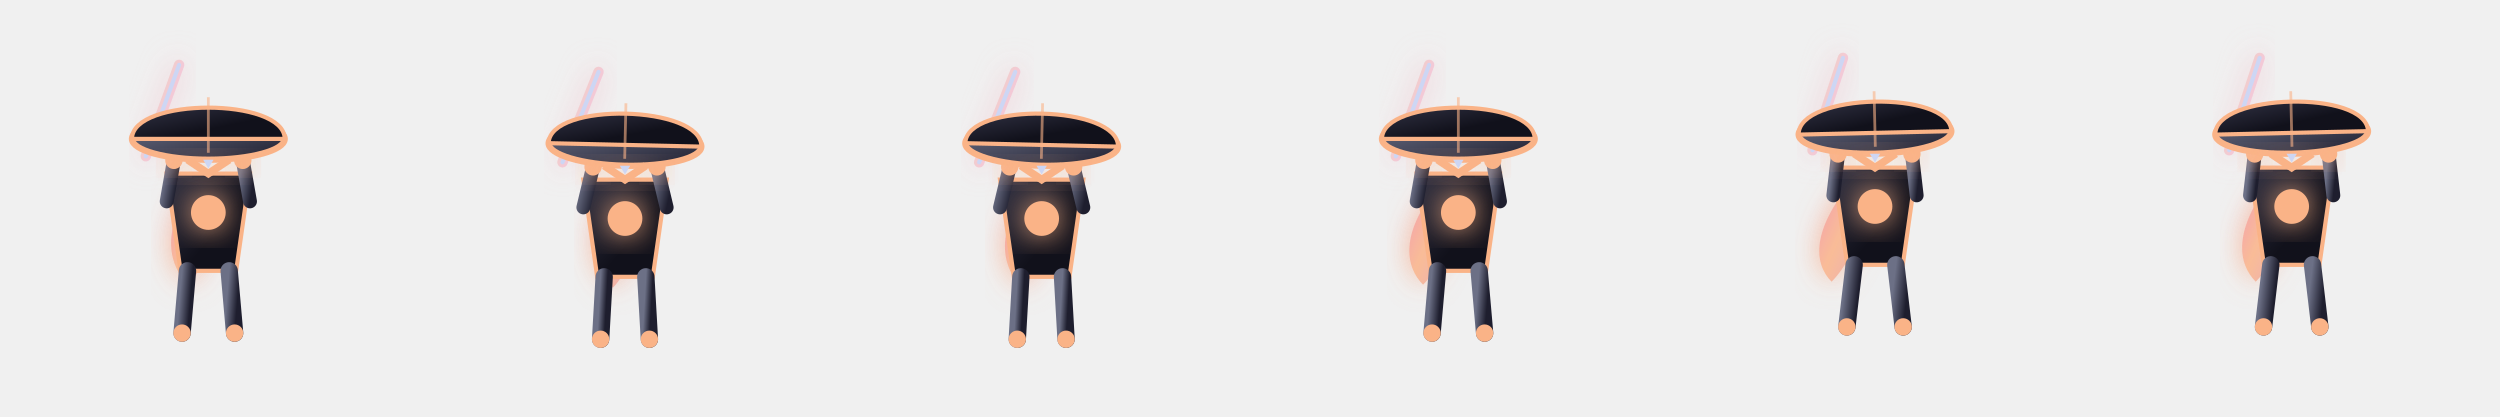
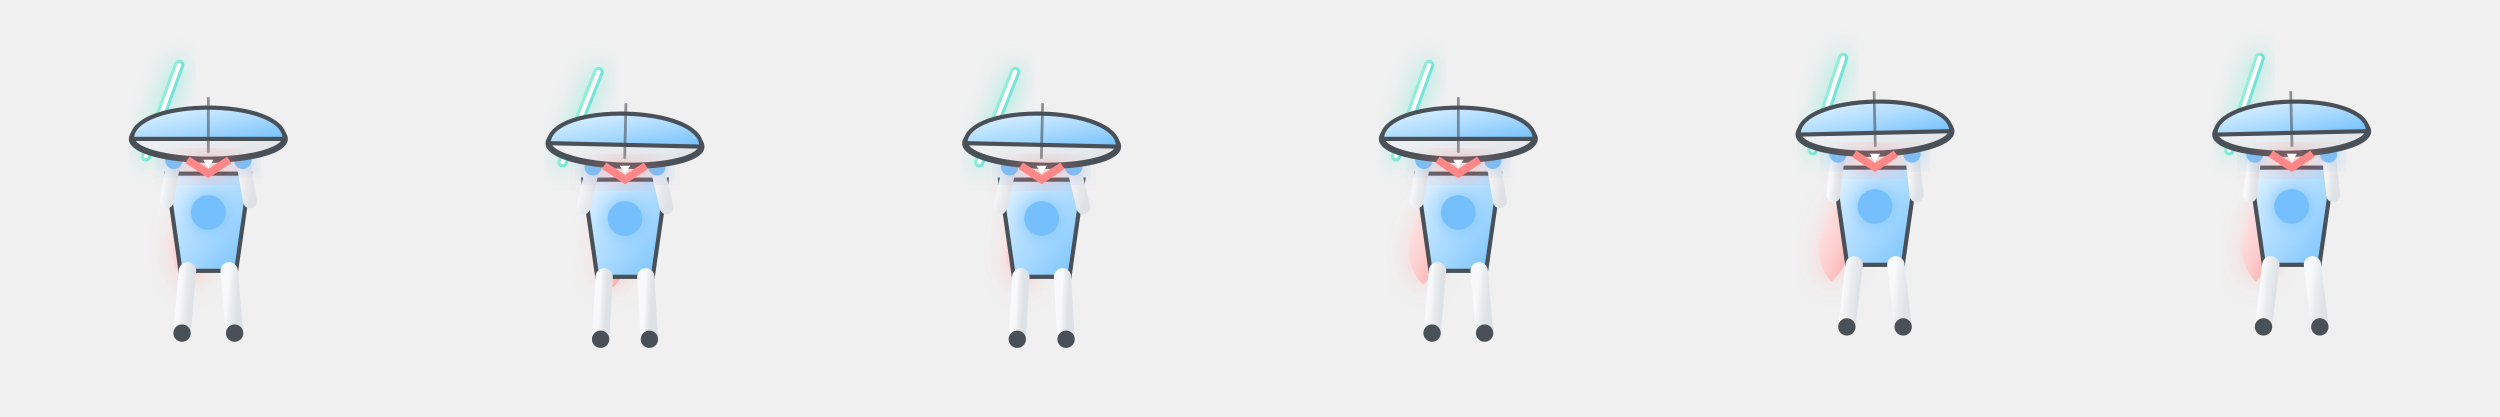
<svg xmlns="http://www.w3.org/2000/svg" viewBox="0 0 720 120" width="720" height="120">
  <defs>
    <filter id="goldGlow" x="-50%" y="-50%" width="200%" height="200%">
-       <feGaussianBlur stdDeviation="4.5" result="blur" />
+       <feGaussianBlur stdDeviation="3" result="blur" />
      <feMerge>
        <feMergeNode in="blur" />
        <feMergeNode in="SourceGraphic" />
      </feMerge>
    </filter>
    <filter id="heavyGoldGlow" x="-80%" y="-80%" width="260%" height="260%">
-       <feGaussianBlur stdDeviation="7" result="blur1" />
-       <feGaussianBlur stdDeviation="2.5" result="blur2" />
+       <feGaussianBlur stdDeviation="5" result="blur1" />
+       <feGaussianBlur stdDeviation="1.5" result="blur2" />
      <feMerge>
        <feMergeNode in="blur1" />
        <feMergeNode in="blur2" />
        <feMergeNode in="SourceGraphic" />
      </feMerge>
    </filter>
    <filter id="sakuraGlow" x="-50%" y="-50%" width="200%" height="200%">
-       <feGaussianBlur stdDeviation="4" result="blur" />
+       <feGaussianBlur stdDeviation="3.5" result="blur" />
      <feMerge>
        <feMergeNode in="blur" />
        <feMergeNode in="SourceGraphic" />
      </feMerge>
    </filter>
    <filter id="inkMisty" x="-30%" y="-30%" width="160%" height="160%">
-       <feGaussianBlur stdDeviation="1.8" />
+       <feGaussianBlur stdDeviation="1.5" />
    </filter>
    <filter id="redGlow" x="-40%" y="-40%" width="180%" height="180%">
-       <feGaussianBlur stdDeviation="3.5" result="blur" />
+       <feGaussianBlur stdDeviation="3" result="blur" />
      <feMerge>
        <feMergeNode in="blur" />
        <feMergeNode in="SourceGraphic" />
      </feMerge>
    </filter>
    <linearGradient id="inkWashGrad" x1="0%" y1="0%" x2="100%" y2="100%">
-       <stop offset="0%" stop-color="#313244" />
-       <stop offset="60%" stop-color="#11111b" />
-       <stop offset="100%" stop-color="#11111b" />
+       <stop offset="0%" stop-color="#e7f5ff" />
+       <stop offset="60%" stop-color="#a5d8ff" />
+       <stop offset="100%" stop-color="#74c0fc" />
    </linearGradient>
    <linearGradient id="inkWashLight" x1="0%" y1="0%" x2="100%" y2="100%">
-       <stop offset="0%" stop-color="#6c7086" />
-       <stop offset="50%" stop-color="#45475a" />
-       <stop offset="100%" stop-color="#1e1e2e" />
+       <stop offset="0%" stop-color="#f8f9fa" />
+       <stop offset="50%" stop-color="#e9ecef" />
+       <stop offset="100%" stop-color="#dee2e6" />
    </linearGradient>
    <linearGradient id="spiritGold" x1="0%" y1="0%" x2="100%" y2="0%">
-       <stop offset="0%" stop-color="#cdd6f4" />
-       <stop offset="35%" stop-color="#f9e2af" />
-       <stop offset="75%" stop-color="#fab387" />
-       <stop offset="100%" stop-color="#fab387" />
+       <stop offset="0%" stop-color="#fff9db" />
+       <stop offset="35%" stop-color="#ffe066" />
+       <stop offset="75%" stop-color="#ffd43b" />
+       <stop offset="100%" stop-color="#fab005" />
    </linearGradient>
    <linearGradient id="sacredMaple" x1="0%" y1="0%" x2="100%" y2="100%">
-       <stop offset="0%" stop-color="#f38ba8" />
-       <stop offset="50%" stop-color="#fab387" />
-       <stop offset="100%" stop-color="#eba0ac" />
+       <stop offset="0%" stop-color="#fff5f5" />
+       <stop offset="50%" stop-color="#ffc9c9" />
+       <stop offset="100%" stop-color="#ff8787" />
    </linearGradient>
    <linearGradient id="sakuraBlade" x1="0%" y1="0%" x2="100%" y2="100%">
-       <stop offset="0%" stop-color="#cdd6f4" />
-       <stop offset="40%" stop-color="#f2cdcd" />
-       <stop offset="85%" stop-color="#f5c2e7" />
-       <stop offset="100%" stop-color="#cba6f7" />
+       <stop offset="0%" stop-color="#e3fafc" />
+       <stop offset="40%" stop-color="#96f2d7" />
+       <stop offset="85%" stop-color="#3bc9db" />
+       <stop offset="100%" stop-color="#15aabf" />
    </linearGradient>
    <linearGradient id="crimsonGaze" x1="0%" y1="0%" x2="100%" y2="100%">
-       <stop offset="0%" stop-color="#f38ba8" />
-       <stop offset="60%" stop-color="#eba0ac" />
-       <stop offset="100%" stop-color="#1e1e2e" />
+       <stop offset="0%" stop-color="#ff8787" />
+       <stop offset="60%" stop-color="#ff6b6b" />
+       <stop offset="100%" stop-color="#495057" />
    </linearGradient>
  </defs>
  <g transform="translate(0, 0)">
    <clipPath id="frame0">
      <rect x="0" y="0" width="120" height="120" />
    </clipPath>
    <g clip-path="url(#frame0)">
      <path d="M 56.431 52 C 45.438 67 49.157 77 54.157 82 C 62.157 74 62.431 56 56.431 52" fill="url(#sacredMaple)" opacity="0.85" filter="url(#sakuraGlow)" />
      <g transform="rotate(0 60 50)">
-         <path d="M 48 50 L 72 50 L 68 78 L 52 78 Z" fill="url(#inkWashGrad)" stroke="#fab387" stroke-width="1.2" />
-         <circle cx="60" cy="61.2" r="5" fill="#fab387" filter="url(#goldGlow)" />
+         <path d="M 48 50 L 72 50 L 68 78 L 52 78 Z" fill="url(#inkWashGrad)" stroke="#495057" stroke-width="1.2" />
+         <circle cx="60" cy="61.2" r="5" fill="#74c0fc" filter="url(#goldGlow)" />
      </g>
      <line x1="54" y1="78" x2="52.431" y2="95.932" stroke="url(#inkWashLight)" stroke-width="5" stroke-linecap="round" />
      <line x1="66" y1="78" x2="67.569" y2="95.932" stroke="url(#inkWashLight)" stroke-width="5" stroke-linecap="round" />
-       <circle cx="52.431" cy="95.932" r="2.5" fill="#fab387" />
-       <circle cx="67.569" cy="95.932" r="2.5" fill="#fab387" />
+       <circle cx="52.431" cy="95.932" r="2.5" fill="#495057" />
+       <circle cx="67.569" cy="95.932" r="2.5" fill="#495057" />
      <line x1="48" y1="58" x2="50.084" y2="46.182" stroke="url(#inkWashLight)" stroke-width="4" stroke-linecap="round" />
-       <circle cx="50.084" cy="46.182" r="2.5" fill="#fab387" filter="url(#goldGlow)" />
+       <circle cx="50.084" cy="46.182" r="2.5" fill="#74c0fc" filter="url(#goldGlow)" />
      <line x1="72" y1="58" x2="69.916" y2="46.182" stroke="url(#inkWashLight)" stroke-width="4" stroke-linecap="round" />
-       <circle cx="69.916" cy="46.182" r="2.5" fill="#fab387" filter="url(#goldGlow)" />
+       <circle cx="69.916" cy="46.182" r="2.5" fill="#74c0fc" filter="url(#goldGlow)" />
      <line x1="42" y1="45" x2="51.577" y2="18.689" stroke="url(#sakuraBlade)" stroke-width="3" stroke-linecap="round" filter="url(#sakuraGlow)" />
-       <line x1="42" y1="45" x2="51.577" y2="18.689" stroke="#cdd6f4" stroke-width="1.2" stroke-linecap="round" />
+       <line x1="42" y1="45" x2="51.577" y2="18.689" stroke="#ffffff" stroke-width="1.2" stroke-linecap="round" />
      <g transform="rotate(0 60 40)">
-         <ellipse cx="60" cy="40" rx="22" ry="6" fill="url(#inkWashLight)" stroke="#fab387" stroke-width="1.8" />
-         <path d="M 38 40 C 38 28 82 28 82 40 Z" fill="url(#inkWashGrad)" stroke="#fab387" stroke-width="1.2" />
-         <line x1="60" y1="28" x2="60" y2="44" stroke="#fab387" stroke-width="0.8" opacity="0.6" />
-       </g>
-       <path d="M 54 46 L 60 50 L 66 46" fill="none" stroke="#fab387" stroke-width="2.2" filter="url(#heavyGoldGlow)" />
-       <polygon points="58.5,46 60,48.5 61.5,46" fill="#cdd6f4" />
+         <ellipse cx="60" cy="40" rx="22" ry="6" fill="url(#inkWashLight)" stroke="#495057" stroke-width="1.8" />
+         <path d="M 38 40 C 38 28 82 28 82 40 Z" fill="url(#inkWashGrad)" stroke="#495057" stroke-width="1.2" />
+         <line x1="60" y1="28" x2="60" y2="44" stroke="#495057" stroke-width="0.8" opacity="0.6" />
+       </g>
+       <path d="M 54 46 L 60 50 L 66 46" fill="none" stroke="#ff8787" stroke-width="2.2" filter="url(#heavyGoldGlow)" />
+       <polygon points="58.5,46 60,48.5 61.5,46" fill="#ffffff" />
    </g>
  </g>
  <g transform="translate(120, 0)">
    <clipPath id="frame1">
      <rect x="0" y="0" width="120" height="120" />
    </clipPath>
    <g clip-path="url(#frame1)">
      <path d="M 56.9 53.732 C 46.999 67.866 51.499 77.866 56.499 82.866 C 64.499 74.866 62.9 57.732 56.9 53.732" fill="url(#sacredMaple)" opacity="0.85" filter="url(#sakuraGlow)" />
      <g transform="rotate(0 60 51.73205)">
-         <path d="M 48 51.732 L 72 51.732 L 68 79.732 L 52 79.732 Z" fill="url(#inkWashGrad)" stroke="#fab387" stroke-width="1.2" />
-         <circle cx="60" cy="62.932" r="5" fill="#fab387" filter="url(#goldGlow)" />
+         <path d="M 48 51.732 L 72 51.732 L 68 79.732 L 52 79.732 Z" fill="url(#inkWashGrad)" stroke="#495057" stroke-width="1.2" />
+         <circle cx="60" cy="62.932" r="5" fill="#74c0fc" filter="url(#goldGlow)" />
      </g>
      <line x1="54" y1="79.732" x2="52.974" y2="97.703" stroke="url(#inkWashLight)" stroke-width="5" stroke-linecap="round" />
      <line x1="66" y1="79.732" x2="67.026" y2="97.703" stroke="url(#inkWashLight)" stroke-width="5" stroke-linecap="round" />
-       <circle cx="52.974" cy="97.703" r="2.5" fill="#fab387" />
-       <circle cx="67.026" cy="97.703" r="2.5" fill="#fab387" />
+       <circle cx="52.974" cy="97.703" r="2.5" fill="#495057" />
+       <circle cx="67.026" cy="97.703" r="2.5" fill="#495057" />
      <line x1="48" y1="59.732" x2="50.794" y2="48.062" stroke="url(#inkWashLight)" stroke-width="4" stroke-linecap="round" />
-       <circle cx="50.794" cy="48.062" r="2.5" fill="#fab387" filter="url(#goldGlow)" />
+       <circle cx="50.794" cy="48.062" r="2.5" fill="#74c0fc" filter="url(#goldGlow)" />
      <line x1="72" y1="59.732" x2="69.206" y2="48.062" stroke="url(#inkWashLight)" stroke-width="4" stroke-linecap="round" />
-       <circle cx="69.206" cy="48.062" r="2.5" fill="#fab387" filter="url(#goldGlow)" />
+       <circle cx="69.206" cy="48.062" r="2.5" fill="#74c0fc" filter="url(#goldGlow)" />
      <line x1="42" y1="46.732" x2="52.367" y2="20.722" stroke="url(#sakuraBlade)" stroke-width="3" stroke-linecap="round" filter="url(#sakuraGlow)" />
-       <line x1="42" y1="46.732" x2="52.367" y2="20.722" stroke="#cdd6f4" stroke-width="1.2" stroke-linecap="round" />
+       <line x1="42" y1="46.732" x2="52.367" y2="20.722" stroke="#ffffff" stroke-width="1.2" stroke-linecap="round" />
      <g transform="rotate(1.299038 60 41.73205)">
-         <ellipse cx="60" cy="41.732" rx="22" ry="6" fill="url(#inkWashLight)" stroke="#fab387" stroke-width="1.8" />
-         <path d="M 38 41.732 C 38 29.732 82 29.732 82 41.732 Z" fill="url(#inkWashGrad)" stroke="#fab387" stroke-width="1.2" />
-         <line x1="60" y1="29.732" x2="60" y2="45.732" stroke="#fab387" stroke-width="0.8" opacity="0.6" />
-       </g>
-       <path d="M 54 47.732 L 60 51.732 L 66 47.732" fill="none" stroke="#fab387" stroke-width="2.2" filter="url(#heavyGoldGlow)" />
-       <polygon points="58.5,47.732 60,50.232 61.5,47.732" fill="#cdd6f4" />
+         <ellipse cx="60" cy="41.732" rx="22" ry="6" fill="url(#inkWashLight)" stroke="#495057" stroke-width="1.8" />
+         <path d="M 38 41.732 C 38 29.732 82 29.732 82 41.732 Z" fill="url(#inkWashGrad)" stroke="#495057" stroke-width="1.2" />
+         <line x1="60" y1="29.732" x2="60" y2="45.732" stroke="#495057" stroke-width="0.8" opacity="0.6" />
+       </g>
+       <path d="M 54 47.732 L 60 51.732 L 66 47.732" fill="none" stroke="#ff8787" stroke-width="2.2" filter="url(#heavyGoldGlow)" />
+       <polygon points="58.5,47.732 60,50.232 61.5,47.732" fill="#ffffff" />
    </g>
  </g>
  <g transform="translate(240, 0)">
    <clipPath id="frame2">
      <rect x="0" y="0" width="120" height="120" />
    </clipPath>
    <g clip-path="url(#frame2)">
      <path d="M 56.468 53.732 C 45.561 67.866 49.341 77.866 54.341 82.866 C 62.341 74.866 62.468 57.732 56.468 53.732" fill="url(#sacredMaple)" opacity="0.85" filter="url(#sakuraGlow)" />
      <g transform="rotate(0 60 51.73205)">
-         <path d="M 48 51.732 L 72 51.732 L 68 79.732 L 52 79.732 Z" fill="url(#inkWashGrad)" stroke="#fab387" stroke-width="1.2" />
-         <circle cx="60" cy="62.932" r="5" fill="#fab387" filter="url(#goldGlow)" />
+         <path d="M 48 51.732 L 72 51.732 L 68 79.732 L 52 79.732 Z" fill="url(#inkWashGrad)" stroke="#495057" stroke-width="1.2" />
+         <circle cx="60" cy="62.932" r="5" fill="#74c0fc" filter="url(#goldGlow)" />
      </g>
      <line x1="54" y1="79.732" x2="52.974" y2="97.703" stroke="url(#inkWashLight)" stroke-width="5" stroke-linecap="round" />
      <line x1="66" y1="79.732" x2="67.026" y2="97.703" stroke="url(#inkWashLight)" stroke-width="5" stroke-linecap="round" />
-       <circle cx="52.974" cy="97.703" r="2.5" fill="#fab387" />
-       <circle cx="67.026" cy="97.703" r="2.5" fill="#fab387" />
+       <circle cx="52.974" cy="97.703" r="2.5" fill="#495057" />
+       <circle cx="67.026" cy="97.703" r="2.5" fill="#495057" />
      <line x1="48" y1="59.732" x2="50.794" y2="48.062" stroke="url(#inkWashLight)" stroke-width="4" stroke-linecap="round" />
-       <circle cx="50.794" cy="48.062" r="2.5" fill="#fab387" filter="url(#goldGlow)" />
+       <circle cx="50.794" cy="48.062" r="2.5" fill="#74c0fc" filter="url(#goldGlow)" />
      <line x1="72" y1="59.732" x2="69.206" y2="48.062" stroke="url(#inkWashLight)" stroke-width="4" stroke-linecap="round" />
-       <circle cx="69.206" cy="48.062" r="2.5" fill="#fab387" filter="url(#goldGlow)" />
+       <circle cx="69.206" cy="48.062" r="2.5" fill="#74c0fc" filter="url(#goldGlow)" />
      <line x1="42" y1="46.732" x2="52.367" y2="20.722" stroke="url(#sakuraBlade)" stroke-width="3" stroke-linecap="round" filter="url(#sakuraGlow)" />
-       <line x1="42" y1="46.732" x2="52.367" y2="20.722" stroke="#cdd6f4" stroke-width="1.2" stroke-linecap="round" />
+       <line x1="42" y1="46.732" x2="52.367" y2="20.722" stroke="#ffffff" stroke-width="1.2" stroke-linecap="round" />
      <g transform="rotate(1.299038 60 41.73205)">
-         <ellipse cx="60" cy="41.732" rx="22" ry="6" fill="url(#inkWashLight)" stroke="#fab387" stroke-width="1.8" />
-         <path d="M 38 41.732 C 38 29.732 82 29.732 82 41.732 Z" fill="url(#inkWashGrad)" stroke="#fab387" stroke-width="1.2" />
-         <line x1="60" y1="29.732" x2="60" y2="45.732" stroke="#fab387" stroke-width="0.8" opacity="0.6" />
-       </g>
-       <path d="M 54 47.732 L 60 51.732 L 66 47.732" fill="none" stroke="#fab387" stroke-width="2.2" filter="url(#heavyGoldGlow)" />
-       <polygon points="58.5,47.732 60,50.232 61.5,47.732" fill="#cdd6f4" />
+         <ellipse cx="60" cy="41.732" rx="22" ry="6" fill="url(#inkWashLight)" stroke="#495057" stroke-width="1.8" />
+         <path d="M 38 41.732 C 38 29.732 82 29.732 82 41.732 Z" fill="url(#inkWashGrad)" stroke="#495057" stroke-width="1.2" />
+         <line x1="60" y1="29.732" x2="60" y2="45.732" stroke="#495057" stroke-width="0.8" opacity="0.6" />
+       </g>
+       <path d="M 54 47.732 L 60 51.732 L 66 47.732" fill="none" stroke="#ff8787" stroke-width="2.2" filter="url(#heavyGoldGlow)" />
+       <polygon points="58.5,47.732 60,50.232 61.5,47.732" fill="#ffffff" />
    </g>
  </g>
  <g transform="translate(360, 0)">
    <clipPath id="frame3">
      <rect x="0" y="0" width="120" height="120" />
    </clipPath>
    <g clip-path="url(#frame3)">
      <path d="M 55.569 52 C 42.562 67 44.843 77 49.843 82 C 57.843 74 61.569 56 55.569 52" fill="url(#sacredMaple)" opacity="0.85" filter="url(#sakuraGlow)" />
      <g transform="rotate(0 60 50)">
-         <path d="M 48 50 L 72 50 L 68 78 L 52 78 Z" fill="url(#inkWashGrad)" stroke="#fab387" stroke-width="1.2" />
-         <circle cx="60" cy="61.2" r="5" fill="#fab387" filter="url(#goldGlow)" />
+         <path d="M 48 50 L 72 50 L 68 78 L 52 78 Z" fill="url(#inkWashGrad)" stroke="#495057" stroke-width="1.2" />
+         <circle cx="60" cy="61.2" r="5" fill="#74c0fc" filter="url(#goldGlow)" />
      </g>
      <line x1="54" y1="78" x2="52.431" y2="95.932" stroke="url(#inkWashLight)" stroke-width="5" stroke-linecap="round" />
      <line x1="66" y1="78" x2="67.569" y2="95.932" stroke="url(#inkWashLight)" stroke-width="5" stroke-linecap="round" />
-       <circle cx="52.431" cy="95.932" r="2.5" fill="#fab387" />
-       <circle cx="67.569" cy="95.932" r="2.5" fill="#fab387" />
+       <circle cx="52.431" cy="95.932" r="2.5" fill="#495057" />
+       <circle cx="67.569" cy="95.932" r="2.5" fill="#495057" />
      <line x1="48" y1="58" x2="50.084" y2="46.182" stroke="url(#inkWashLight)" stroke-width="4" stroke-linecap="round" />
-       <circle cx="50.084" cy="46.182" r="2.5" fill="#fab387" filter="url(#goldGlow)" />
+       <circle cx="50.084" cy="46.182" r="2.5" fill="#74c0fc" filter="url(#goldGlow)" />
      <line x1="72" y1="58" x2="69.916" y2="46.182" stroke="url(#inkWashLight)" stroke-width="4" stroke-linecap="round" />
-       <circle cx="69.916" cy="46.182" r="2.5" fill="#fab387" filter="url(#goldGlow)" />
+       <circle cx="69.916" cy="46.182" r="2.5" fill="#74c0fc" filter="url(#goldGlow)" />
      <line x1="42" y1="45" x2="51.577" y2="18.689" stroke="url(#sakuraBlade)" stroke-width="3" stroke-linecap="round" filter="url(#sakuraGlow)" />
-       <line x1="42" y1="45" x2="51.577" y2="18.689" stroke="#cdd6f4" stroke-width="1.2" stroke-linecap="round" />
+       <line x1="42" y1="45" x2="51.577" y2="18.689" stroke="#ffffff" stroke-width="1.2" stroke-linecap="round" />
      <g transform="rotate(1.8369701987210297e-16 60 40)">
-         <ellipse cx="60" cy="40" rx="22" ry="6" fill="url(#inkWashLight)" stroke="#fab387" stroke-width="1.8" />
-         <path d="M 38 40 C 38 28 82 28 82 40 Z" fill="url(#inkWashGrad)" stroke="#fab387" stroke-width="1.2" />
-         <line x1="60" y1="28" x2="60" y2="44" stroke="#fab387" stroke-width="0.8" opacity="0.6" />
-       </g>
-       <path d="M 54 46 L 60 50 L 66 46" fill="none" stroke="#fab387" stroke-width="2.2" filter="url(#heavyGoldGlow)" />
-       <polygon points="58.5,46 60,48.5 61.5,46" fill="#cdd6f4" />
+         <ellipse cx="60" cy="40" rx="22" ry="6" fill="url(#inkWashLight)" stroke="#495057" stroke-width="1.8" />
+         <path d="M 38 40 C 38 28 82 28 82 40 Z" fill="url(#inkWashGrad)" stroke="#495057" stroke-width="1.2" />
+         <line x1="60" y1="28" x2="60" y2="44" stroke="#495057" stroke-width="0.8" opacity="0.6" />
+       </g>
+       <path d="M 54 46 L 60 50 L 66 46" fill="none" stroke="#ff8787" stroke-width="2.2" filter="url(#heavyGoldGlow)" />
+       <polygon points="58.5,46 60,48.5 61.5,46" fill="#ffffff" />
    </g>
  </g>
  <g transform="translate(480, 0)">
    <clipPath id="frame4">
      <rect x="0" y="0" width="120" height="120" />
    </clipPath>
    <g clip-path="url(#frame4)">
      <path d="M 55.1 50.268 C 41.001 66.134 42.501 76.134 47.501 81.134 C 55.501 73.134 61.1 54.268 55.1 50.268" fill="url(#sacredMaple)" opacity="0.85" filter="url(#sakuraGlow)" />
      <g transform="rotate(0 60 48.26795)">
-         <path d="M 48 48.268 L 72 48.268 L 68 76.268 L 52 76.268 Z" fill="url(#inkWashGrad)" stroke="#fab387" stroke-width="1.2" />
-         <circle cx="60" cy="59.468" r="5" fill="#fab387" filter="url(#goldGlow)" />
+         <path d="M 48 48.268 L 72 48.268 L 68 76.268 L 52 76.268 Z" fill="url(#inkWashGrad)" stroke="#495057" stroke-width="1.2" />
+         <circle cx="60" cy="59.468" r="5" fill="#74c0fc" filter="url(#goldGlow)" />
      </g>
      <line x1="54" y1="76.268" x2="51.89" y2="94.144" stroke="url(#inkWashLight)" stroke-width="5" stroke-linecap="round" />
      <line x1="66" y1="76.268" x2="68.11" y2="94.144" stroke="url(#inkWashLight)" stroke-width="5" stroke-linecap="round" />
-       <circle cx="51.89" cy="94.144" r="2.5" fill="#fab387" />
-       <circle cx="68.11" cy="94.144" r="2.5" fill="#fab387" />
+       <circle cx="51.89" cy="94.144" r="2.5" fill="#495057" />
+       <circle cx="68.11" cy="94.144" r="2.5" fill="#495057" />
      <line x1="48" y1="56.268" x2="49.366" y2="44.346" stroke="url(#inkWashLight)" stroke-width="4" stroke-linecap="round" />
-       <circle cx="49.366" cy="44.346" r="2.5" fill="#fab387" filter="url(#goldGlow)" />
+       <circle cx="49.366" cy="44.346" r="2.5" fill="#74c0fc" filter="url(#goldGlow)" />
      <line x1="72" y1="56.268" x2="70.634" y2="44.346" stroke="url(#inkWashLight)" stroke-width="4" stroke-linecap="round" />
-       <circle cx="70.634" cy="44.346" r="2.5" fill="#fab387" filter="url(#goldGlow)" />
+       <circle cx="70.634" cy="44.346" r="2.5" fill="#74c0fc" filter="url(#goldGlow)" />
      <line x1="42" y1="43.268" x2="50.777" y2="16.679" stroke="url(#sakuraBlade)" stroke-width="3" stroke-linecap="round" filter="url(#sakuraGlow)" />
-       <line x1="42" y1="43.268" x2="50.777" y2="16.679" stroke="#cdd6f4" stroke-width="1.2" stroke-linecap="round" />
+       <line x1="42" y1="43.268" x2="50.777" y2="16.679" stroke="#ffffff" stroke-width="1.2" stroke-linecap="round" />
      <g transform="rotate(-1.299038 60 38.26795)">
-         <ellipse cx="60" cy="38.268" rx="22" ry="6" fill="url(#inkWashLight)" stroke="#fab387" stroke-width="1.8" />
-         <path d="M 38 38.268 C 38 26.268 82 26.268 82 38.268 Z" fill="url(#inkWashGrad)" stroke="#fab387" stroke-width="1.2" />
-         <line x1="60" y1="26.268" x2="60" y2="42.268" stroke="#fab387" stroke-width="0.8" opacity="0.6" />
-       </g>
-       <path d="M 54 44.268 L 60 48.268 L 66 44.268" fill="none" stroke="#fab387" stroke-width="2.2" filter="url(#heavyGoldGlow)" />
-       <polygon points="58.5,44.268 60,46.768 61.5,44.268" fill="#cdd6f4" />
+         <ellipse cx="60" cy="38.268" rx="22" ry="6" fill="url(#inkWashLight)" stroke="#495057" stroke-width="1.8" />
+         <path d="M 38 38.268 C 38 26.268 82 26.268 82 38.268 Z" fill="url(#inkWashGrad)" stroke="#495057" stroke-width="1.2" />
+         <line x1="60" y1="26.268" x2="60" y2="42.268" stroke="#495057" stroke-width="0.8" opacity="0.6" />
+       </g>
+       <path d="M 54 44.268 L 60 48.268 L 66 44.268" fill="none" stroke="#ff8787" stroke-width="2.2" filter="url(#heavyGoldGlow)" />
+       <polygon points="58.5,44.268 60,46.768 61.5,44.268" fill="#ffffff" />
    </g>
  </g>
  <g transform="translate(600, 0)">
    <clipPath id="frame5">
      <rect x="0" y="0" width="120" height="120" />
    </clipPath>
    <g clip-path="url(#frame5)">
      <path d="M 55.532 50.268 C 42.439 66.134 44.659 76.134 49.659 81.134 C 57.659 73.134 61.532 54.268 55.532 50.268" fill="url(#sacredMaple)" opacity="0.85" filter="url(#sakuraGlow)" />
      <g transform="rotate(0 60 48.26795)">
-         <path d="M 48 48.268 L 72 48.268 L 68 76.268 L 52 76.268 Z" fill="url(#inkWashGrad)" stroke="#fab387" stroke-width="1.2" />
-         <circle cx="60" cy="59.468" r="5" fill="#fab387" filter="url(#goldGlow)" />
+         <path d="M 48 48.268 L 72 48.268 L 68 76.268 L 52 76.268 Z" fill="url(#inkWashGrad)" stroke="#495057" stroke-width="1.2" />
+         <circle cx="60" cy="59.468" r="5" fill="#74c0fc" filter="url(#goldGlow)" />
      </g>
      <line x1="54" y1="76.268" x2="51.89" y2="94.144" stroke="url(#inkWashLight)" stroke-width="5" stroke-linecap="round" />
      <line x1="66" y1="76.268" x2="68.11" y2="94.144" stroke="url(#inkWashLight)" stroke-width="5" stroke-linecap="round" />
-       <circle cx="51.89" cy="94.144" r="2.5" fill="#fab387" />
-       <circle cx="68.11" cy="94.144" r="2.5" fill="#fab387" />
+       <circle cx="51.89" cy="94.144" r="2.5" fill="#495057" />
+       <circle cx="68.11" cy="94.144" r="2.5" fill="#495057" />
      <line x1="48" y1="56.268" x2="49.366" y2="44.346" stroke="url(#inkWashLight)" stroke-width="4" stroke-linecap="round" />
-       <circle cx="49.366" cy="44.346" r="2.5" fill="#fab387" filter="url(#goldGlow)" />
+       <circle cx="49.366" cy="44.346" r="2.5" fill="#74c0fc" filter="url(#goldGlow)" />
      <line x1="72" y1="56.268" x2="70.634" y2="44.346" stroke="url(#inkWashLight)" stroke-width="4" stroke-linecap="round" />
-       <circle cx="70.634" cy="44.346" r="2.5" fill="#fab387" filter="url(#goldGlow)" />
+       <circle cx="70.634" cy="44.346" r="2.5" fill="#74c0fc" filter="url(#goldGlow)" />
      <line x1="42" y1="43.268" x2="50.777" y2="16.679" stroke="url(#sakuraBlade)" stroke-width="3" stroke-linecap="round" filter="url(#sakuraGlow)" />
-       <line x1="42" y1="43.268" x2="50.777" y2="16.679" stroke="#cdd6f4" stroke-width="1.2" stroke-linecap="round" />
+       <line x1="42" y1="43.268" x2="50.777" y2="16.679" stroke="#ffffff" stroke-width="1.2" stroke-linecap="round" />
      <g transform="rotate(-1.299038 60 38.26795)">
-         <ellipse cx="60" cy="38.268" rx="22" ry="6" fill="url(#inkWashLight)" stroke="#fab387" stroke-width="1.8" />
-         <path d="M 38 38.268 C 38 26.268 82 26.268 82 38.268 Z" fill="url(#inkWashGrad)" stroke="#fab387" stroke-width="1.2" />
-         <line x1="60" y1="26.268" x2="60" y2="42.268" stroke="#fab387" stroke-width="0.8" opacity="0.6" />
-       </g>
-       <path d="M 54 44.268 L 60 48.268 L 66 44.268" fill="none" stroke="#fab387" stroke-width="2.2" filter="url(#heavyGoldGlow)" />
-       <polygon points="58.5,44.268 60,46.768 61.5,44.268" fill="#cdd6f4" />
+         <ellipse cx="60" cy="38.268" rx="22" ry="6" fill="url(#inkWashLight)" stroke="#495057" stroke-width="1.8" />
+         <path d="M 38 38.268 C 38 26.268 82 26.268 82 38.268 Z" fill="url(#inkWashGrad)" stroke="#495057" stroke-width="1.2" />
+         <line x1="60" y1="26.268" x2="60" y2="42.268" stroke="#495057" stroke-width="0.8" opacity="0.6" />
+       </g>
+       <path d="M 54 44.268 L 60 48.268 L 66 44.268" fill="none" stroke="#ff8787" stroke-width="2.2" filter="url(#heavyGoldGlow)" />
+       <polygon points="58.5,44.268 60,46.768 61.5,44.268" fill="#ffffff" />
    </g>
  </g>
</svg>
